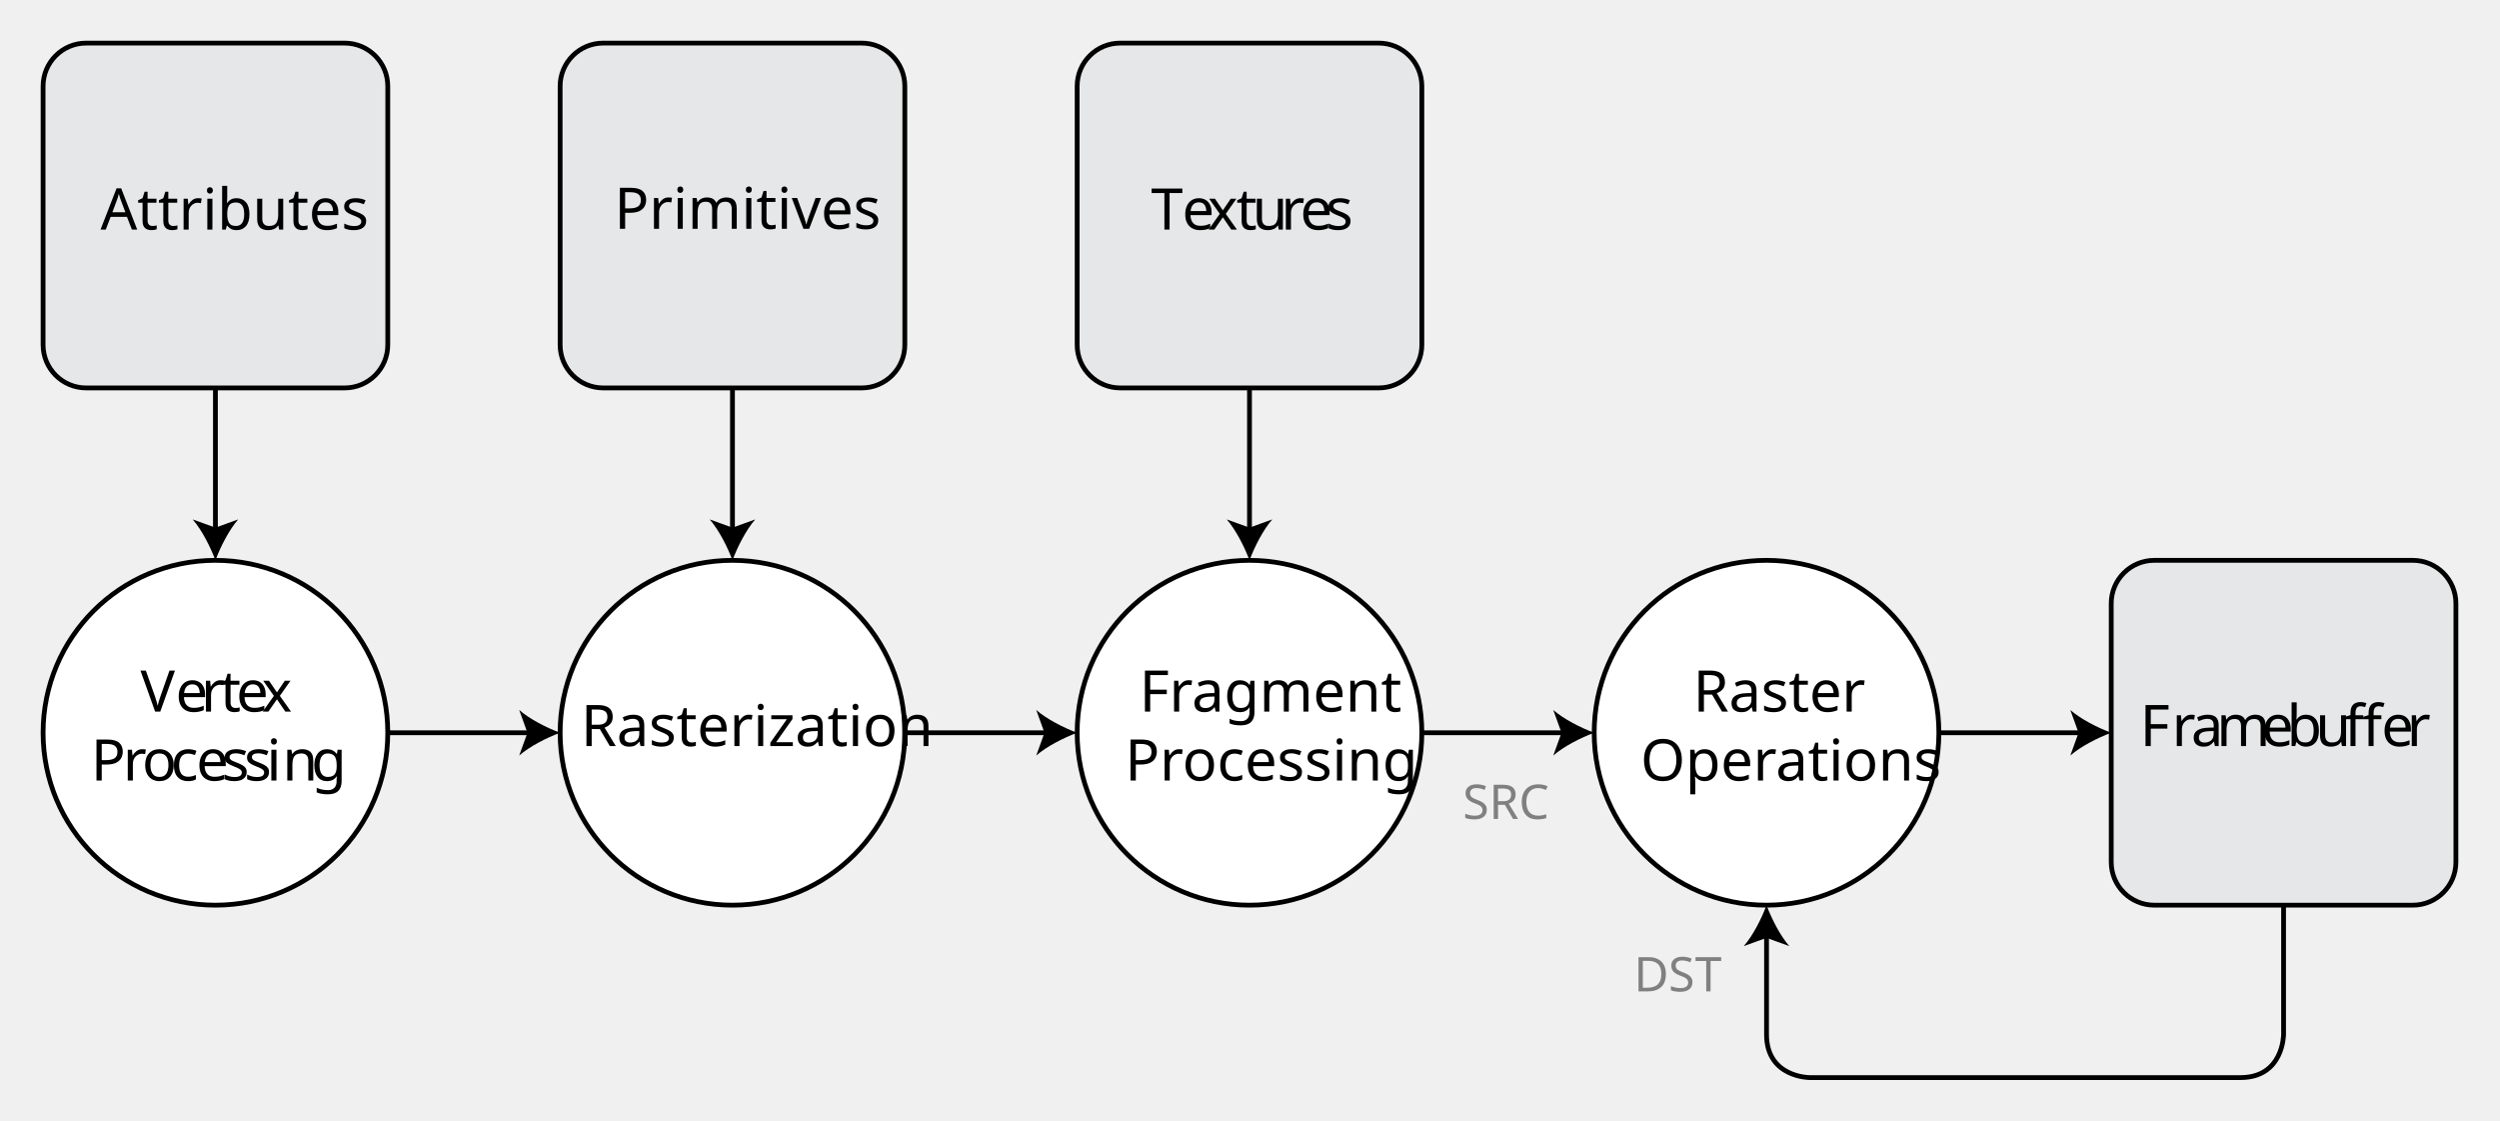
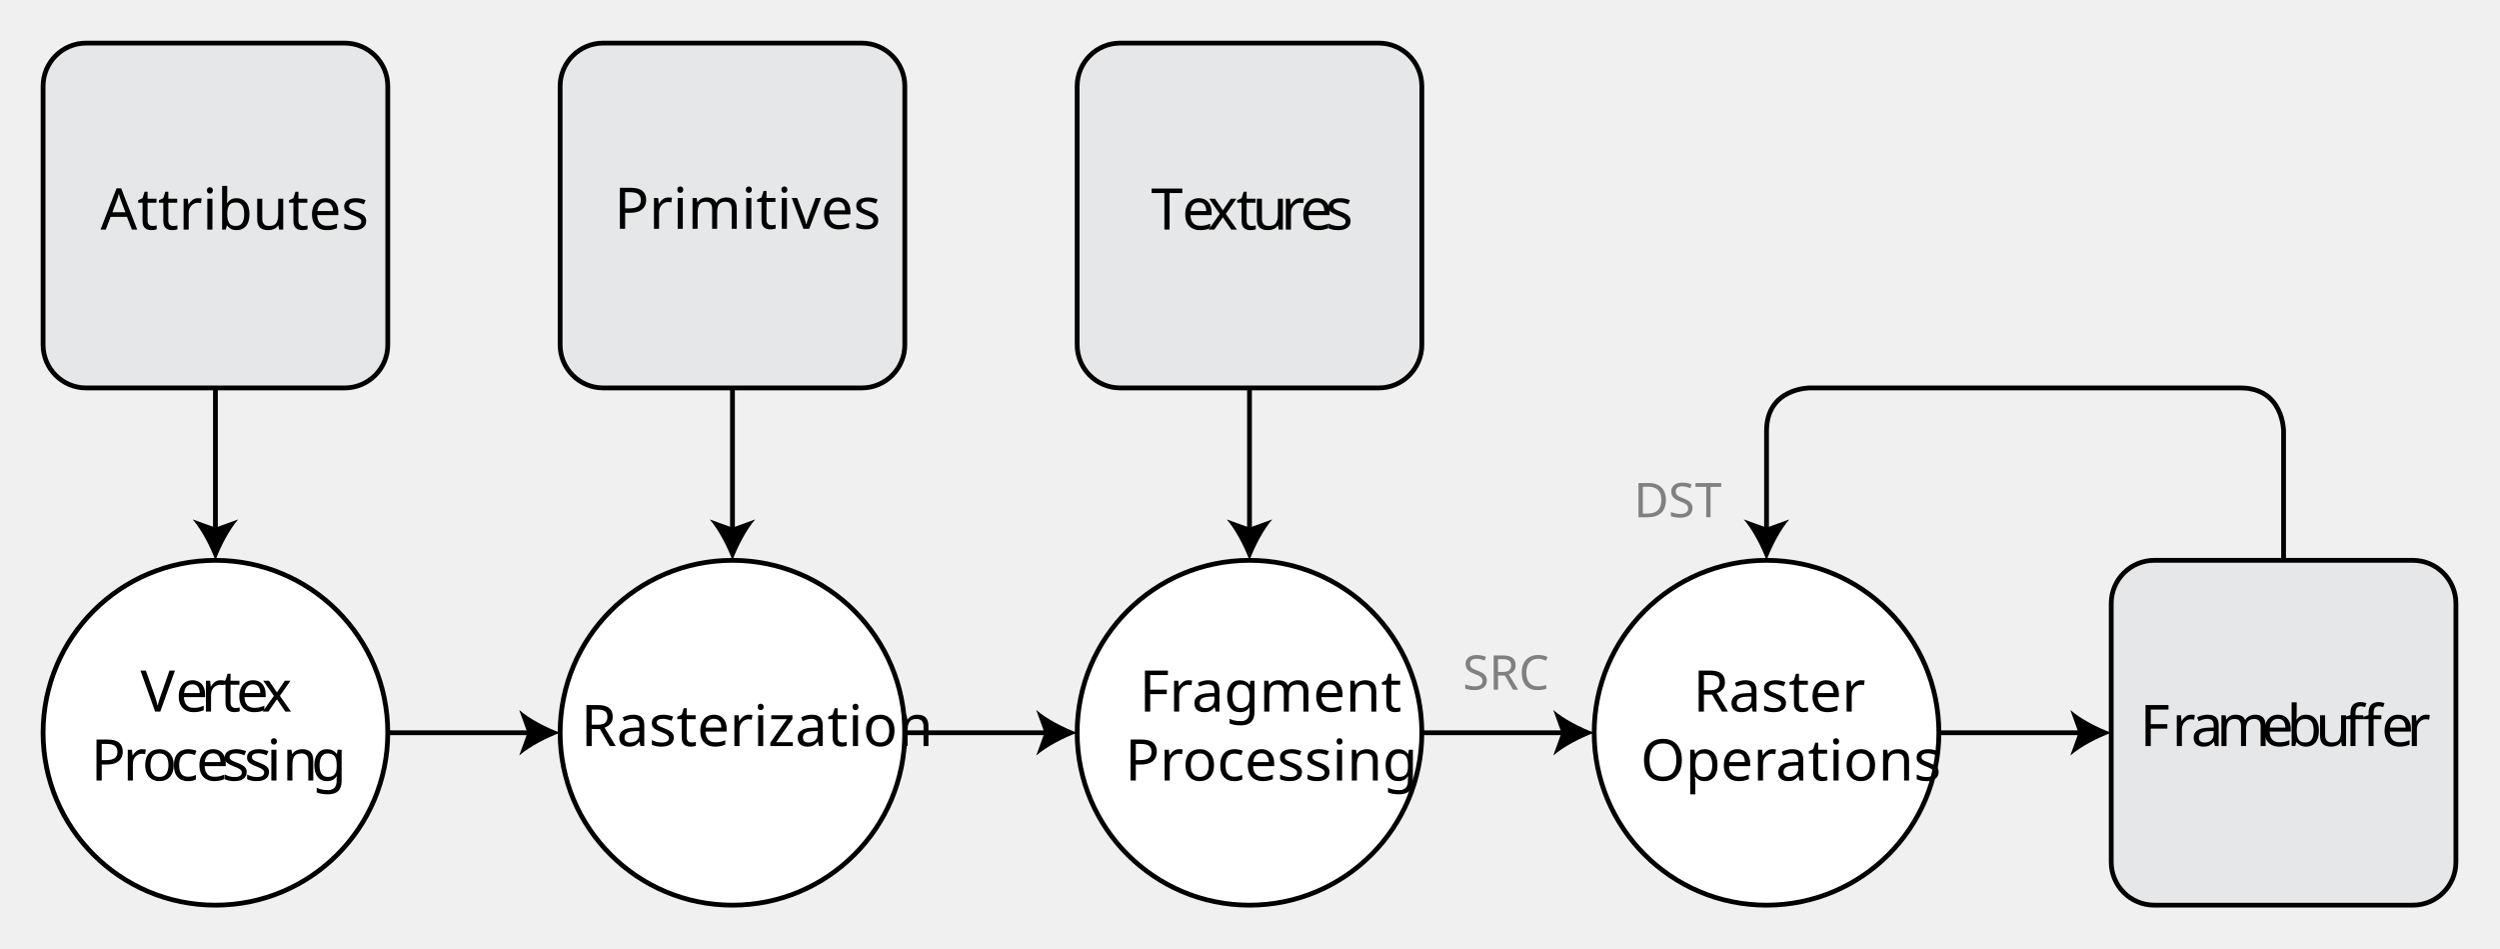
- <svg xmlns="http://www.w3.org/2000/svg" version="1.1" baseProfile="tiny" id="Layer_1" x="0px" y="0px" width="522px" height="234px" viewBox="0 0 522 234" overflow="inherit" xml:space="preserve">
+ <svg xmlns="http://www.w3.org/2000/svg" version="1.1" baseProfile="tiny" id="Layer_1" x="0px" y="0px" width="522px" height="198px" viewBox="0 0 522 198" overflow="inherit" xml:space="preserve">
  <circle fill="#FFFFFF" stroke="#000000" stroke-miterlimit="10" cx="45" cy="153" r="36" />
  <circle fill="#FFFFFF" stroke="#000000" stroke-miterlimit="10" cx="153" cy="153" r="36" />
  <circle fill="#FFFFFF" stroke="#000000" stroke-miterlimit="10" cx="261" cy="153" r="36" />
  <circle fill="#FFFFFF" stroke="#000000" stroke-miterlimit="10" cx="369" cy="153" r="36" />
  <path fill="#E6E7E8" stroke="#000000" stroke-miterlimit="10" d="M441,180c0,4.971,4.029,9,9,9h54c4.971,0,9-4.029,9-9v-54  c0-4.971-4.029-9-9-9h-54c-4.971,0-9,4.029-9,9V180z" />
  <path fill="#E6E7E8" stroke="#000000" stroke-miterlimit="10" d="M9,72c0,4.971,4.029,9,9,9h54c4.971,0,9-4.029,9-9V18  c0-4.971-4.029-9-9-9H18c-4.971,0-9,4.029-9,9V72z" />
  <path fill="#E6E7E8" stroke="#000000" stroke-miterlimit="10" d="M117,72c0,4.971,4.029,9,9,9h54c4.971,0,9-4.029,9-9V18  c0-4.971-4.029-9-9-9h-54c-4.971,0-9,4.029-9,9V72z" />
  <path fill="#E6E7E8" stroke="#000000" stroke-miterlimit="10" d="M225,72c0,4.971,4.029,9,9,9h54c4.971,0,9-4.029,9-9V18  c0-4.971-4.029-9-9-9h-54c-4.971,0-9,4.029-9,9V72z" />
  <g>
    <line fill="none" stroke="#000000" stroke-miterlimit="10" x1="189" y1="153" x2="218.965" y2="153" />
    <g>
      <path d="M225,153c-2.84,1.054-6.363,2.852-8.547,4.756l1.72-4.756l-1.72-4.755C218.637,150.149,222.16,151.947,225,153z" />
    </g>
  </g>
  <g>
    <line fill="none" stroke="#000000" stroke-miterlimit="10" x1="297" y1="153" x2="326.965" y2="153" />
    <g>
      <path d="M333,153c-2.84,1.054-6.363,2.852-8.547,4.756l1.72-4.756l-1.72-4.755C326.637,150.149,330.16,151.947,333,153z" />
    </g>
  </g>
  <g>
    <line fill="none" stroke="#000000" stroke-miterlimit="10" x1="405" y1="153" x2="434.965" y2="153" />
    <g>
      <path d="M441,153c-2.84,1.054-6.363,2.852-8.547,4.756l1.72-4.756l-1.72-4.755C434.637,150.15,438.16,151.948,441,153z" />
    </g>
  </g>
  <text transform="matrix(1 0 0 1 121.3447 155.7783)" font-family="'TimesNewRomanPSMT'" font-size="12">Rasterization</text>
  <text transform="matrix(1 0 0 1 128.332 47.7783)" font-family="'TimesNewRomanPSMT'" font-size="12">Primitives</text>
  <g>
    <line fill="none" stroke="#000000" stroke-miterlimit="10" x1="81" y1="153" x2="110.965" y2="153" />
    <g>
      <path d="M117,153c-2.84,1.054-6.363,2.852-8.547,4.756l1.72-4.756l-1.72-4.755C110.637,150.149,114.16,151.947,117,153z" />
    </g>
  </g>
  <text transform="matrix(1 0 0 1 29.3408 148.5781)" font-family="'TimesNewRomanPSMT'" font-size="12">V</text>
  <text transform="matrix(1 0 0 1 36.6768 148.5781)" font-family="'TimesNewRomanPSMT'" font-size="12">e</text>
  <text transform="matrix(1 0 0 1 42.0029 148.5781)" font-family="'TimesNewRomanPSMT'" font-size="12">r</text>
  <text transform="matrix(1 0 0 1 45.999 148.5781)" font-family="'TimesNewRomanPSMT'" font-size="12">t</text>
  <text transform="matrix(1 0 0 1 49.333 148.5781)" font-family="'TimesNewRomanPSMT'" font-size="12">e</text>
  <text transform="matrix(1 0 0 1 54.6592 148.5781)" font-family="'TimesNewRomanPSMT'" font-size="12">x</text>
  <text transform="matrix(1 0 0 1 19.002 162.978)" font-family="'TimesNewRomanPSMT'" font-size="12">P</text>
  <text transform="matrix(1 0 0 1 25.6758 162.978)" font-family="'TimesNewRomanPSMT'" font-size="12">r</text>
  <text transform="matrix(1 0 0 1 29.6719 162.978)" font-family="'TimesNewRomanPSMT'" font-size="12">o</text>
  <text transform="matrix(1 0 0 1 35.6719 162.978)" font-family="'TimesNewRomanPSMT'" font-size="12">c</text>
  <text transform="matrix(1 0 0 1 40.998 162.978)" font-family="'TimesNewRomanPSMT'" font-size="12">e</text>
  <text transform="matrix(1 0 0 1 46.3242 162.978)" font-family="'TimesNewRomanPSMT'" font-size="12">s</text>
  <text transform="matrix(1 0 0 1 50.9941 162.978)" font-family="'TimesNewRomanPSMT'" font-size="12">s</text>
  <text transform="matrix(1 0 0 1 55.6641 162.978)" font-family="'TimesNewRomanPSMT'" font-size="12">i</text>
  <text transform="matrix(1 0 0 1 58.998 162.978)" font-family="'TimesNewRomanPSMT'" font-size="12">n</text>
  <text transform="matrix(1 0 0 1 64.998 162.978)" font-family="'TimesNewRomanPSMT'" font-size="12">g</text>
  <text transform="matrix(1 0 0 1 21.0029 47.9341)" font-family="'TimesNewRomanPSMT'" font-size="12">Attributes</text>
  <text transform="matrix(1 0 0 1 238.0049 148.5781)" font-family="'TimesNewRomanPSMT'" font-size="12">Fragment</text>
  <text transform="matrix(1 0 0 1 235.002 162.978)" font-family="'TimesNewRomanPSMT'" font-size="12">Processing</text>
  <text transform="matrix(1 0 0 1 240.4287 47.9341)" font-family="'TimesNewRomanPSMT'" font-size="12">T</text>
  <text transform="matrix(1 0 0 1 246.9209 47.9341)" font-family="'TimesNewRomanPSMT'" font-size="12">e</text>
  <text transform="matrix(1 0 0 1 252.2471 47.9341)" font-family="'TimesNewRomanPSMT'" font-size="12">x</text>
  <text transform="matrix(1 0 0 1 258.2471 47.9341)" font-family="'TimesNewRomanPSMT'" font-size="12">t</text>
  <text transform="matrix(1 0 0 1 261.5811 47.9341)" font-family="'TimesNewRomanPSMT'" font-size="12">u</text>
  <text transform="matrix(1 0 0 1 267.5811 47.9341)" font-family="'TimesNewRomanPSMT'" font-size="12">r</text>
  <text transform="matrix(1 0 0 1 271.5771 47.9341)" font-family="'TimesNewRomanPSMT'" font-size="12">e</text>
  <text transform="matrix(1 0 0 1 276.9033 47.9341)" font-family="'TimesNewRomanPSMT'" font-size="12">s</text>
  <text transform="matrix(1 0 0 1 353.6719 148.5781)" font-family="'TimesNewRomanPSMT'" font-size="12">Raster</text>
  <text transform="matrix(1 0 0 1 342.6738 162.978)" font-family="'TimesNewRomanPSMT'" font-size="12">Operations</text>
  <text transform="matrix(1 0 0 1 447.0088 155.7783)" font-family="'TimesNewRomanPSMT'" font-size="12">F</text>
  <text transform="matrix(1 0 0 1 453.6826 155.7783)" font-family="'TimesNewRomanPSMT'" font-size="12">r</text>
  <text transform="matrix(1 0 0 1 457.6787 155.7783)" font-family="'TimesNewRomanPSMT'" font-size="12">a</text>
  <text transform="matrix(1 0 0 1 463.0049 155.7783)" font-family="'TimesNewRomanPSMT'" font-size="12">m</text>
  <text transform="matrix(1 0 0 1 472.3389 155.7783)" font-family="'TimesNewRomanPSMT'" font-size="12">e</text>
  <text transform="matrix(1 0 0 1 477.665 155.7783)" font-family="'TimesNewRomanPSMT'" font-size="12">b</text>
  <text transform="matrix(1 0 0 1 483.665 155.7783)" font-family="'TimesNewRomanPSMT'" font-size="12">u</text>
  <text transform="matrix(1 0 0 1 489.665 155.7783)" font-family="'TimesNewRomanPSMT'" font-size="12">f</text>
  <text transform="matrix(1 0 0 1 493.4443 155.7783)" font-family="'TimesNewRomanPSMT'" font-size="12">f</text>
  <text transform="matrix(1 0 0 1 497.4404 155.7783)" font-family="'TimesNewRomanPSMT'" font-size="12">e</text>
  <text transform="matrix(1 0 0 1 502.7666 155.7783)" font-family="'TimesNewRomanPSMT'" font-size="12">r</text>
-   <text transform="matrix(1 0 0 1 305.5488 171)" fill="#808080" font-family="'TimesNewRomanPSMT'" font-size="10">SRC</text>
-   <text transform="matrix(1 0 0 1 341.2891 207)" fill="#808080" font-family="'TimesNewRomanPSMT'" font-size="10">D</text>
-   <text transform="matrix(1 0 0 1 348.5107 207)" fill="#808080" font-family="'TimesNewRomanPSMT'" font-size="10">S</text>
-   <text transform="matrix(1 0 0 1 354.0723 207)" fill="#808080" font-family="'TimesNewRomanPSMT'" font-size="10">T</text>
-   <g>
-     <path fill="none" stroke="#000000" stroke-miterlimit="10" d="M477,189v27c0,0,0,9-9,9s-90,0-90,0s-9,0-9-9   c0-5.667,0-14.904,0-20.967" />
-     <g>
-       <path d="M369,189c1.054,2.84,2.852,6.363,4.756,8.547l-4.756-1.72l-4.755,1.72C366.149,195.363,367.947,191.84,369,189z" />
-     </g>
-   </g>
+   <text transform="matrix(1 0 0 1 305.5488 144)" fill="#808080" font-family="'TimesNewRomanPSMT'" font-size="10">SRC</text>
+   <text transform="matrix(1 0 0 1 341.2891 108)" fill="#808080" font-family="'TimesNewRomanPSMT'" font-size="10">D</text>
+   <text transform="matrix(1 0 0 1 348.5107 108)" fill="#808080" font-family="'TimesNewRomanPSMT'" font-size="10">S</text>
+   <text transform="matrix(1 0 0 1 354.0723 108)" fill="#808080" font-family="'TimesNewRomanPSMT'" font-size="10">T</text>
  <g>
    <line fill="none" stroke="#000000" stroke-miterlimit="10" x1="45" y1="81" x2="45" y2="110.965" />
    <g>
      <path d="M45,117c-1.054-2.84-2.852-6.363-4.756-8.547l4.756,1.72l4.755-1.72C47.851,110.637,46.053,114.16,45,117z" />
    </g>
  </g>
  <g>
    <line fill="none" stroke="#000000" stroke-miterlimit="10" x1="153" y1="81" x2="153" y2="110.965" />
    <g>
      <path d="M153,117c-1.054-2.84-2.852-6.363-4.756-8.547l4.756,1.72l4.755-1.72C155.851,110.637,154.053,114.16,153,117z" />
    </g>
  </g>
  <g>
    <line fill="none" stroke="#000000" stroke-miterlimit="10" x1="261" y1="81" x2="261" y2="110.965" />
    <g>
      <path d="M261,117c-1.054-2.84-2.852-6.363-4.756-8.547l4.756,1.72l4.755-1.72C263.851,110.637,262.053,114.16,261,117z" />
    </g>
  </g>
+   <g>
+     <path fill="none" stroke="#000000" stroke-miterlimit="10" d="M477,117V90c0,0,0-9-9-9s-90,0-90,0s-9,0-9,9   c0,5.667,0,14.904,0,20.967" />
+     <g>
+       <path d="M369,117c-1.054-2.84-2.852-6.363-4.756-8.547l4.756,1.72l4.755-1.72C371.851,110.637,370.053,114.16,369,117z" />
+     </g>
+   </g>
</svg>
